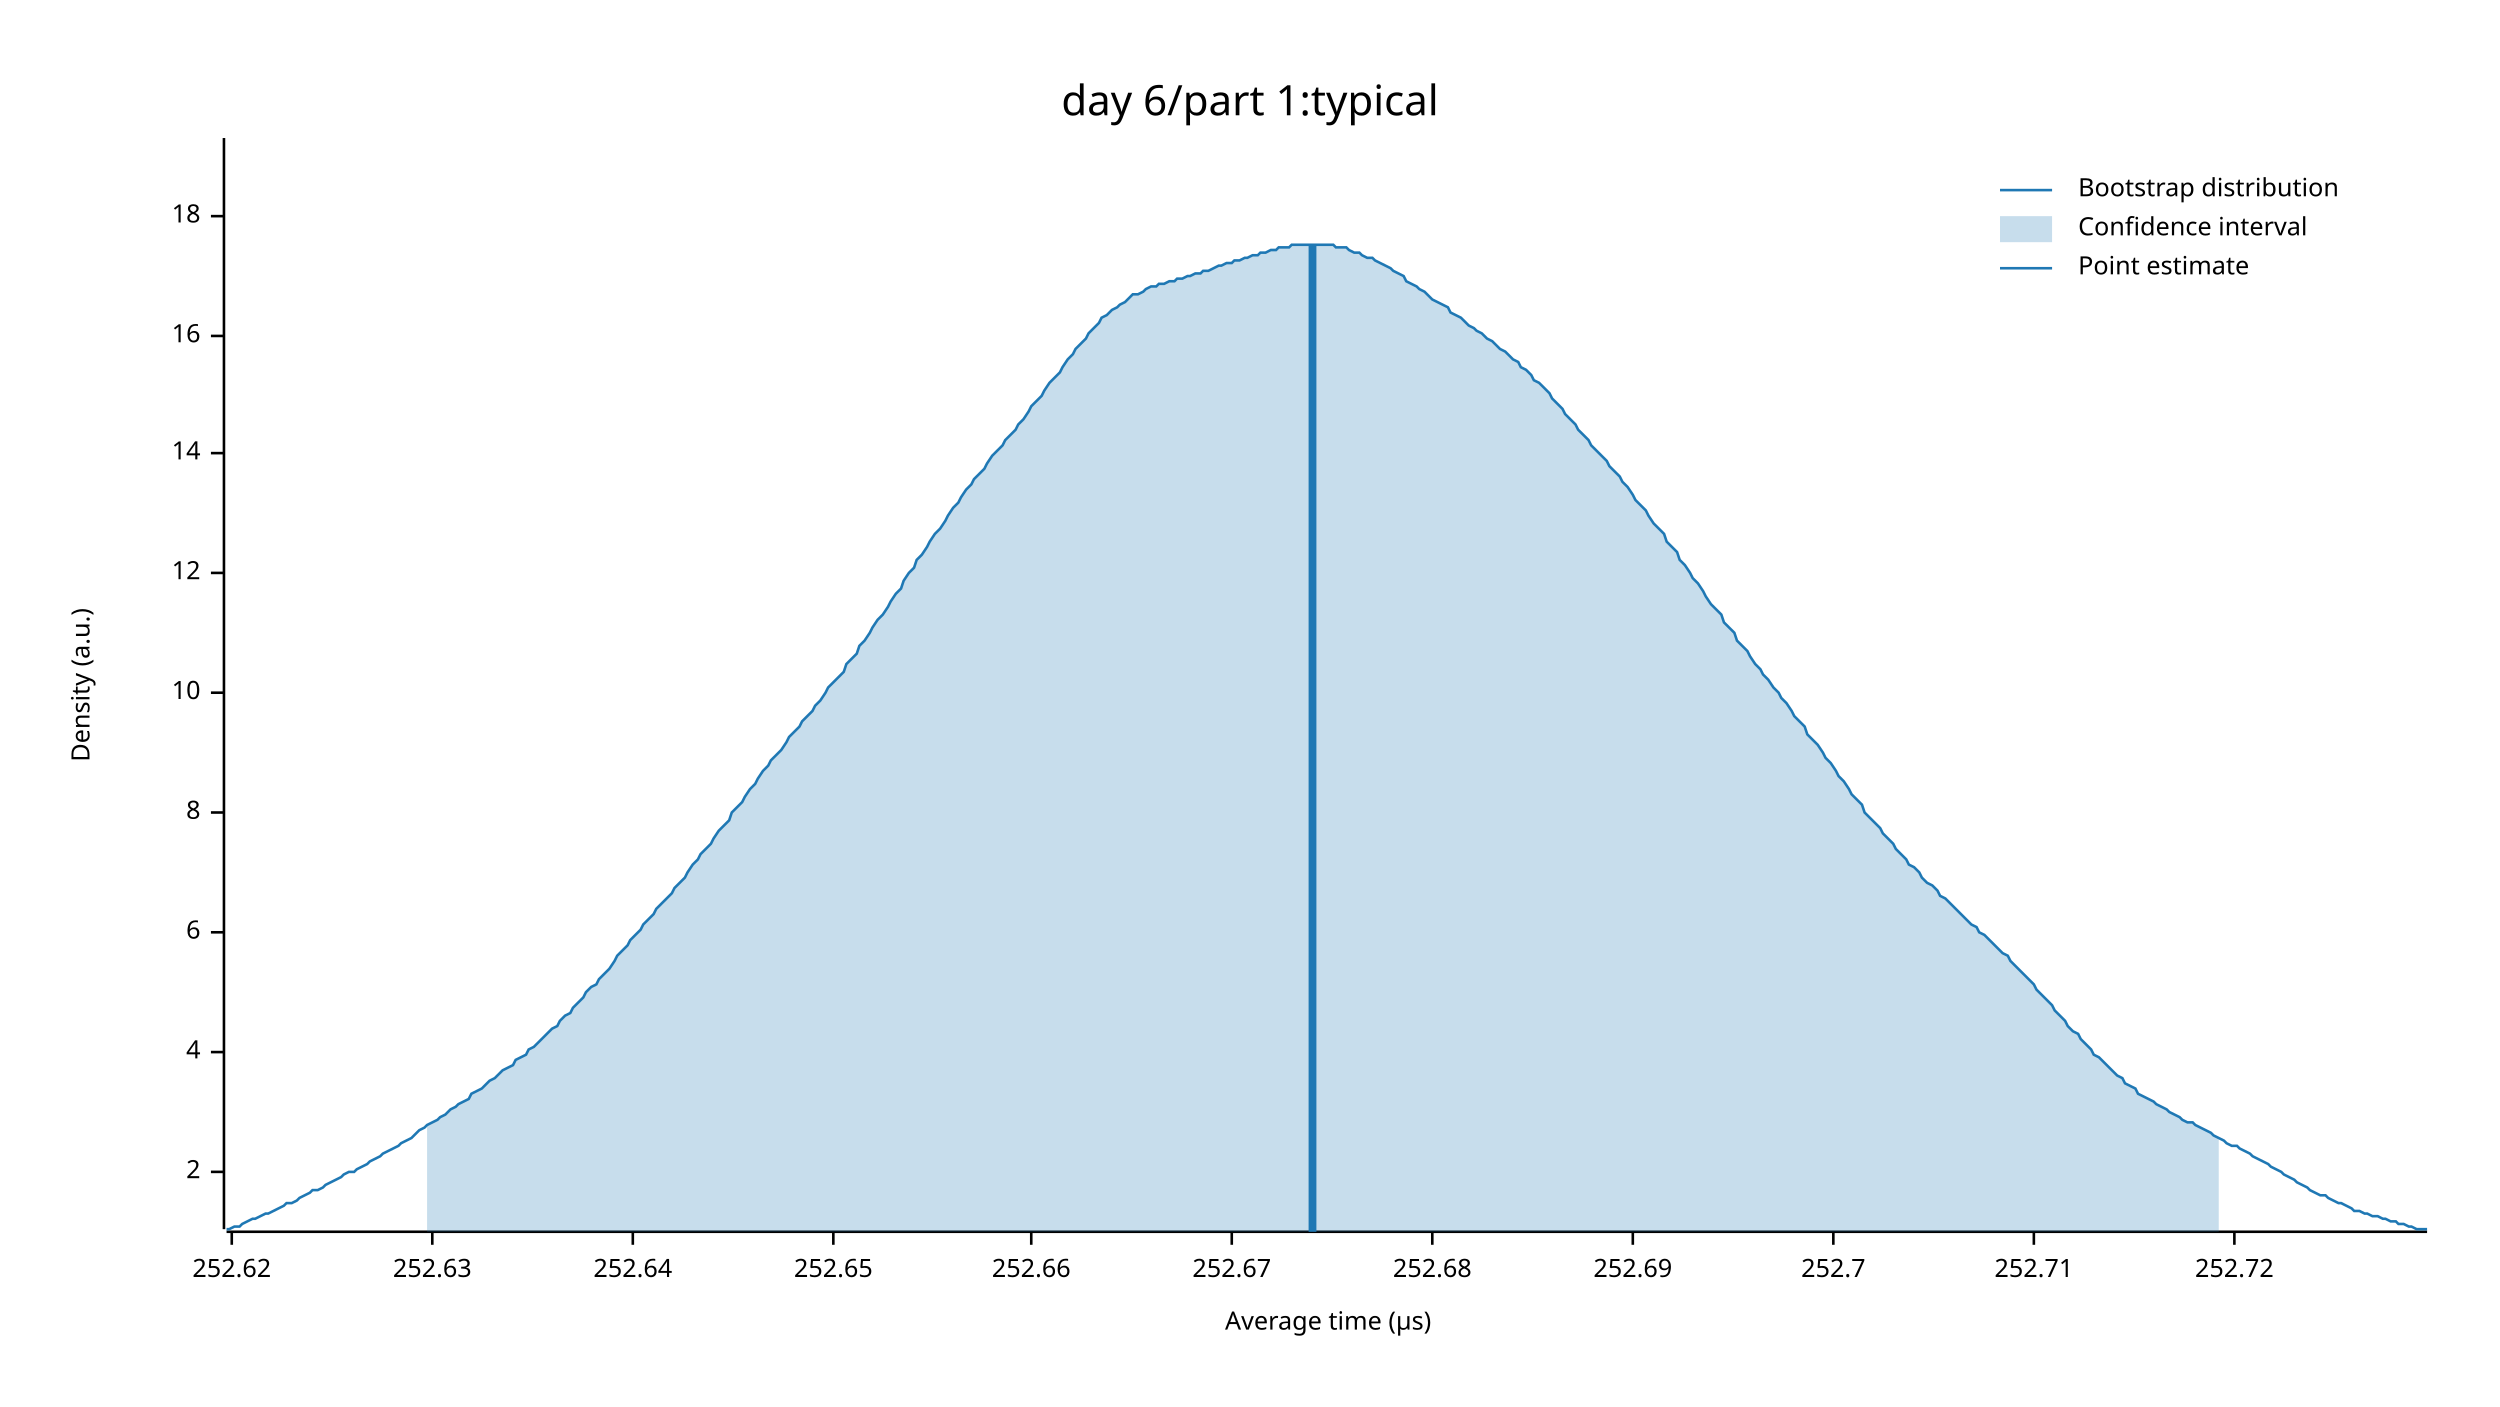
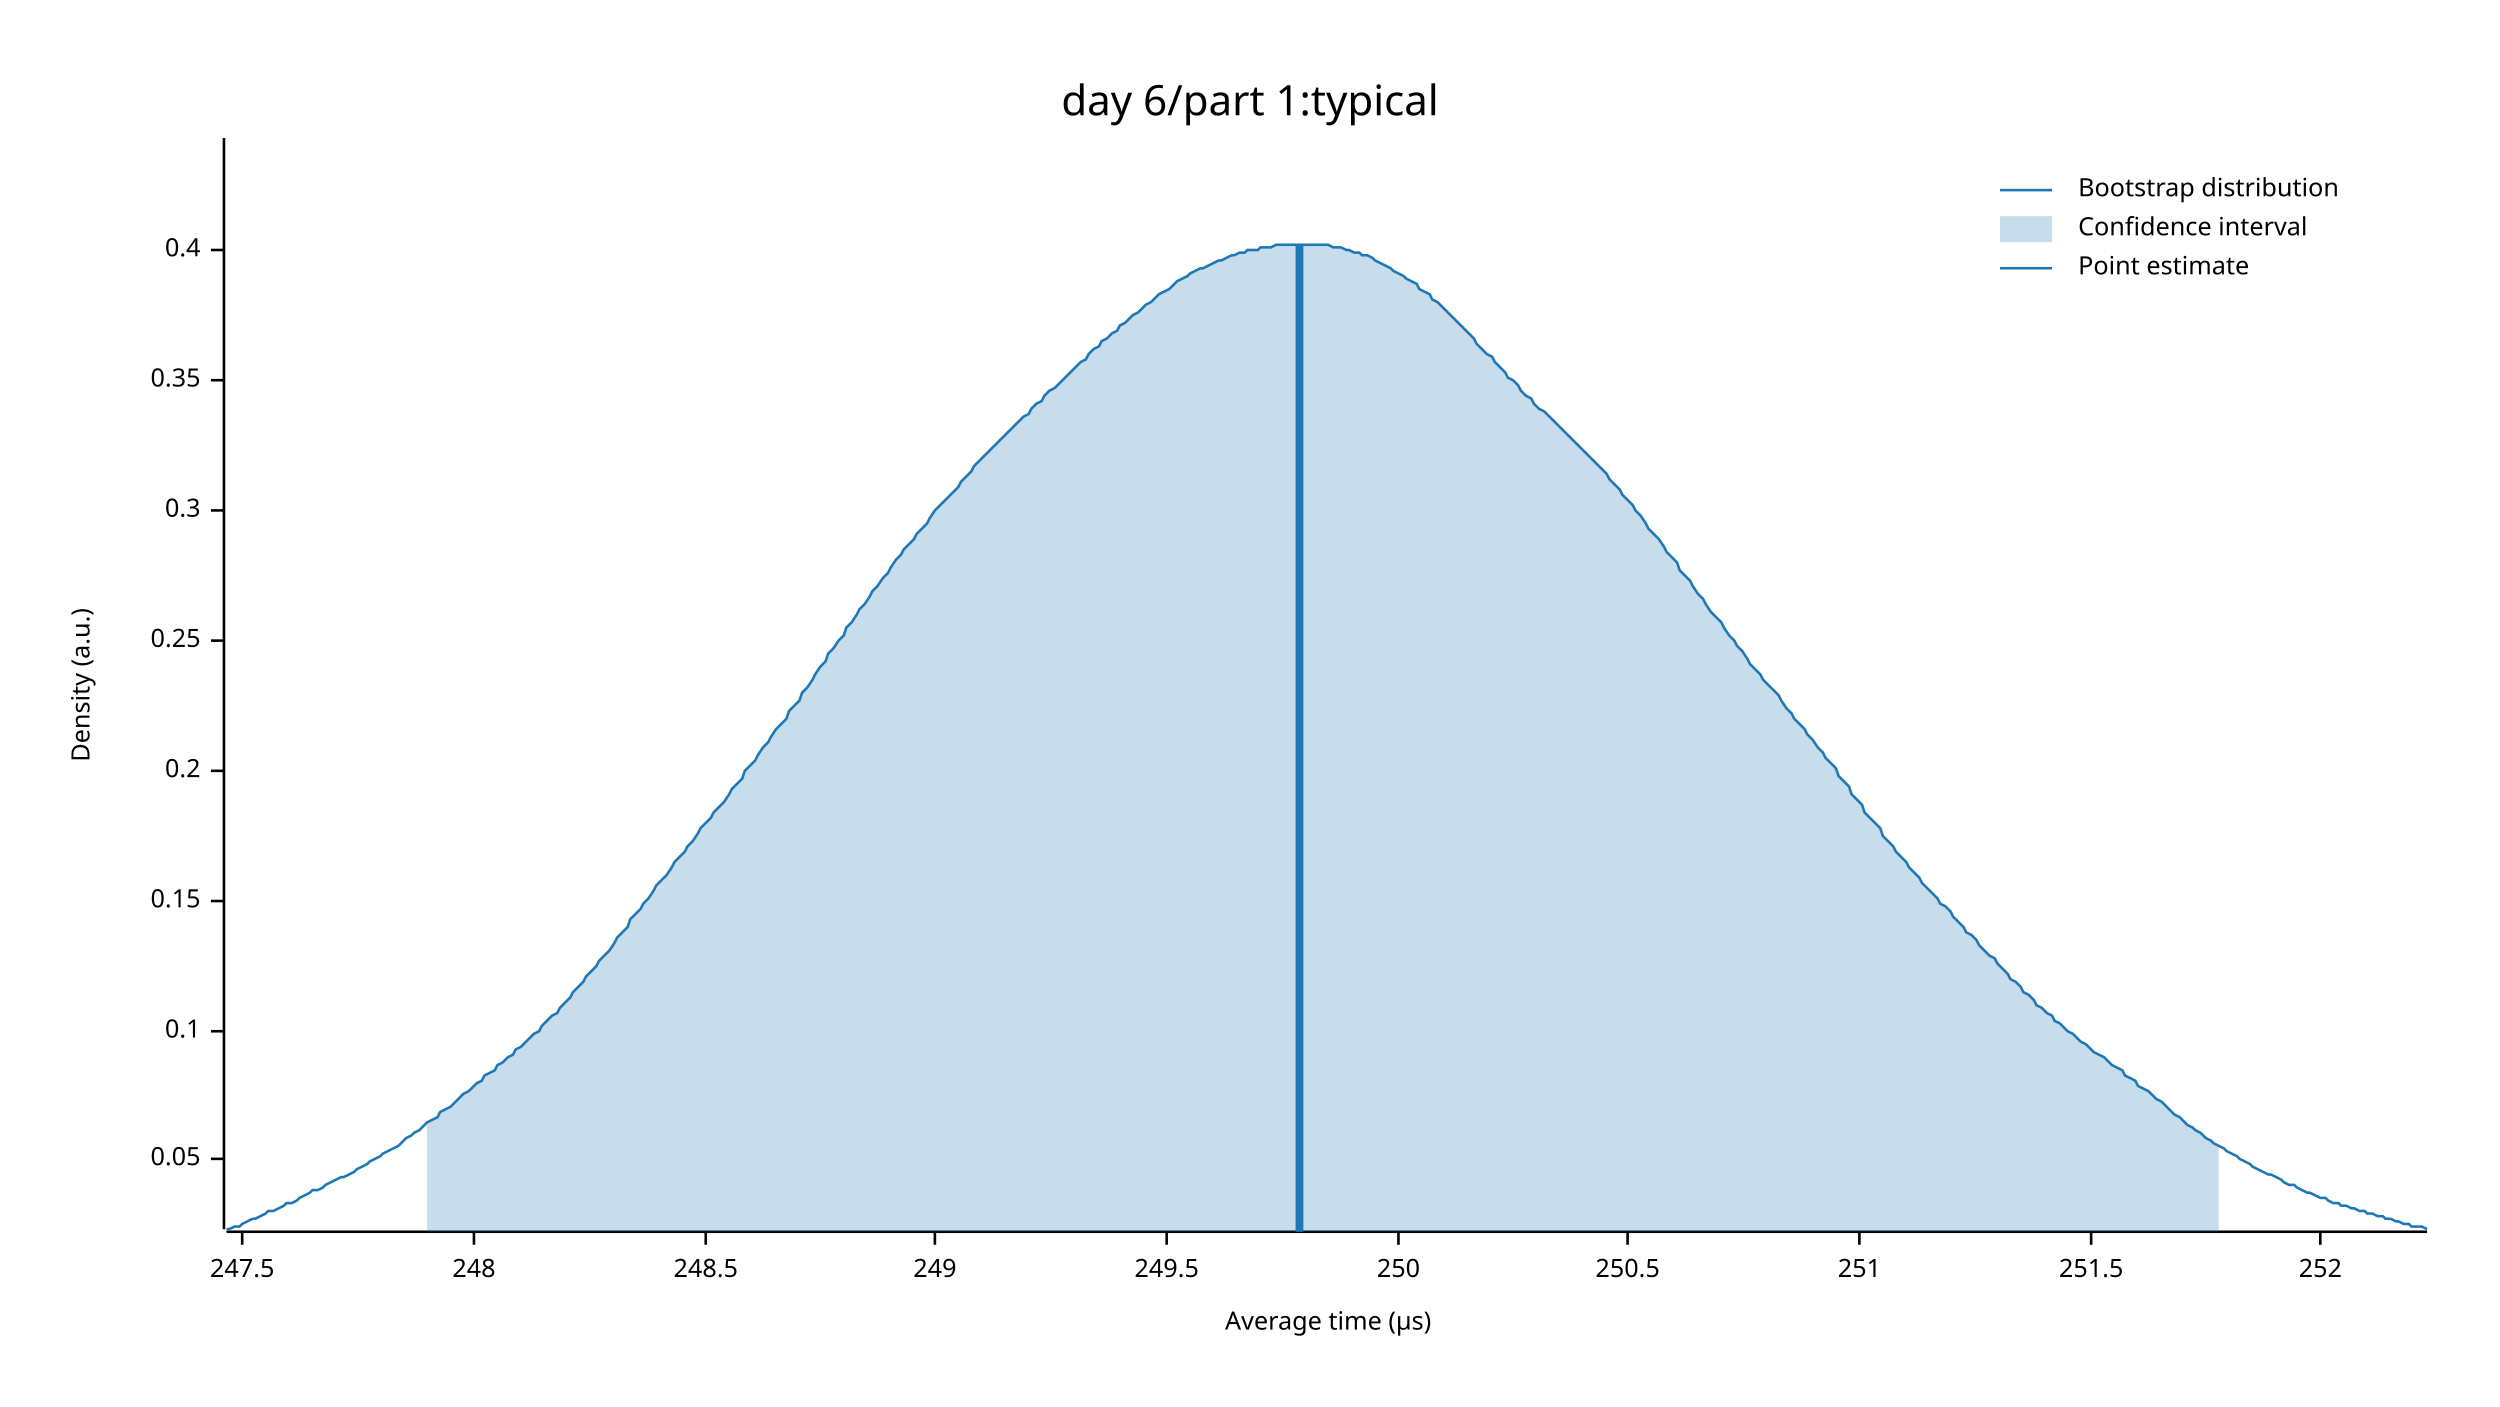
<svg xmlns="http://www.w3.org/2000/svg" width="960" height="540" viewBox="0 0 960 540">
  <text x="480" y="32" dy="0.76em" text-anchor="middle" font-family="sans-serif" font-size="16.129" opacity="1" fill="#000000">
day 6/part 1:typical
</text>
  <text x="27" y="263" dy="0.76em" text-anchor="middle" font-family="sans-serif" font-size="9.677" opacity="1" fill="#000000" transform="rotate(270, 27, 263)">
Density (a.u.)
</text>
  <text x="510" y="513" dy="-0.5ex" text-anchor="middle" font-family="sans-serif" font-size="9.677" opacity="1" fill="#000000">
Average time (µs)
</text>
  <polyline fill="none" opacity="1" stroke="#000000" stroke-width="1" points="86,53 86,472 " />
-   <text x="77" y="450" dy="0.5ex" text-anchor="end" font-family="sans-serif" font-size="9.677" opacity="1" fill="#000000">
- 2
+   <text x="77" y="445" dy="0.5ex" text-anchor="end" font-family="sans-serif" font-size="9.677" opacity="1" fill="#000000">
+ 0.05
</text>
-   <polyline fill="none" opacity="1" stroke="#000000" stroke-width="1" points="81,450 86,450 " />
-   <text x="77" y="404" dy="0.5ex" text-anchor="end" font-family="sans-serif" font-size="9.677" opacity="1" fill="#000000">
- 4
+   <polyline fill="none" opacity="1" stroke="#000000" stroke-width="1" points="81,445 86,445 " />
+   <text x="77" y="396" dy="0.5ex" text-anchor="end" font-family="sans-serif" font-size="9.677" opacity="1" fill="#000000">
+ 0.1
</text>
-   <polyline fill="none" opacity="1" stroke="#000000" stroke-width="1" points="81,404 86,404 " />
-   <text x="77" y="358" dy="0.5ex" text-anchor="end" font-family="sans-serif" font-size="9.677" opacity="1" fill="#000000">
- 6
+   <polyline fill="none" opacity="1" stroke="#000000" stroke-width="1" points="81,396 86,396 " />
+   <text x="77" y="346" dy="0.5ex" text-anchor="end" font-family="sans-serif" font-size="9.677" opacity="1" fill="#000000">
+ 0.15
</text>
-   <polyline fill="none" opacity="1" stroke="#000000" stroke-width="1" points="81,358 86,358 " />
-   <text x="77" y="312" dy="0.5ex" text-anchor="end" font-family="sans-serif" font-size="9.677" opacity="1" fill="#000000">
- 8
+   <polyline fill="none" opacity="1" stroke="#000000" stroke-width="1" points="81,346 86,346 " />
+   <text x="77" y="296" dy="0.5ex" text-anchor="end" font-family="sans-serif" font-size="9.677" opacity="1" fill="#000000">
+ 0.2
</text>
-   <polyline fill="none" opacity="1" stroke="#000000" stroke-width="1" points="81,312 86,312 " />
-   <text x="77" y="266" dy="0.5ex" text-anchor="end" font-family="sans-serif" font-size="9.677" opacity="1" fill="#000000">
- 10
+   <polyline fill="none" opacity="1" stroke="#000000" stroke-width="1" points="81,296 86,296 " />
+   <text x="77" y="246" dy="0.5ex" text-anchor="end" font-family="sans-serif" font-size="9.677" opacity="1" fill="#000000">
+ 0.25
</text>
-   <polyline fill="none" opacity="1" stroke="#000000" stroke-width="1" points="81,266 86,266 " />
-   <text x="77" y="220" dy="0.5ex" text-anchor="end" font-family="sans-serif" font-size="9.677" opacity="1" fill="#000000">
- 12
+   <polyline fill="none" opacity="1" stroke="#000000" stroke-width="1" points="81,246 86,246 " />
+   <text x="77" y="196" dy="0.5ex" text-anchor="end" font-family="sans-serif" font-size="9.677" opacity="1" fill="#000000">
+ 0.3
</text>
-   <polyline fill="none" opacity="1" stroke="#000000" stroke-width="1" points="81,220 86,220 " />
-   <text x="77" y="174" dy="0.5ex" text-anchor="end" font-family="sans-serif" font-size="9.677" opacity="1" fill="#000000">
- 14
+   <polyline fill="none" opacity="1" stroke="#000000" stroke-width="1" points="81,196 86,196 " />
+   <text x="77" y="146" dy="0.5ex" text-anchor="end" font-family="sans-serif" font-size="9.677" opacity="1" fill="#000000">
+ 0.35
</text>
-   <polyline fill="none" opacity="1" stroke="#000000" stroke-width="1" points="81,174 86,174 " />
-   <text x="77" y="129" dy="0.5ex" text-anchor="end" font-family="sans-serif" font-size="9.677" opacity="1" fill="#000000">
- 16
+   <polyline fill="none" opacity="1" stroke="#000000" stroke-width="1" points="81,146 86,146 " />
+   <text x="77" y="96" dy="0.5ex" text-anchor="end" font-family="sans-serif" font-size="9.677" opacity="1" fill="#000000">
+ 0.4
</text>
-   <polyline fill="none" opacity="1" stroke="#000000" stroke-width="1" points="81,129 86,129 " />
-   <text x="77" y="83" dy="0.5ex" text-anchor="end" font-family="sans-serif" font-size="9.677" opacity="1" fill="#000000">
- 18
+   <polyline fill="none" opacity="1" stroke="#000000" stroke-width="1" points="81,96 86,96 " />
+   <polyline fill="none" opacity="1" stroke="#000000" stroke-width="1" points="87,473 932,473 " />
+   <text x="93" y="483" dy="0.76em" text-anchor="middle" font-family="sans-serif" font-size="9.677" opacity="1" fill="#000000">
+ 247.5
</text>
-   <polyline fill="none" opacity="1" stroke="#000000" stroke-width="1" points="81,83 86,83 " />
-   <polyline fill="none" opacity="1" stroke="#000000" stroke-width="1" points="87,473 932,473 " />
-   <text x="89" y="483" dy="0.76em" text-anchor="middle" font-family="sans-serif" font-size="9.677" opacity="1" fill="#000000">
- 252.62
+   <polyline fill="none" opacity="1" stroke="#000000" stroke-width="1" points="93,473 93,478 " />
+   <text x="182" y="483" dy="0.76em" text-anchor="middle" font-family="sans-serif" font-size="9.677" opacity="1" fill="#000000">
+ 248
</text>
-   <polyline fill="none" opacity="1" stroke="#000000" stroke-width="1" points="89,473 89,478 " />
-   <text x="166" y="483" dy="0.76em" text-anchor="middle" font-family="sans-serif" font-size="9.677" opacity="1" fill="#000000">
- 252.63
+   <polyline fill="none" opacity="1" stroke="#000000" stroke-width="1" points="182,473 182,478 " />
+   <text x="271" y="483" dy="0.76em" text-anchor="middle" font-family="sans-serif" font-size="9.677" opacity="1" fill="#000000">
+ 248.5
</text>
-   <polyline fill="none" opacity="1" stroke="#000000" stroke-width="1" points="166,473 166,478 " />
-   <text x="243" y="483" dy="0.76em" text-anchor="middle" font-family="sans-serif" font-size="9.677" opacity="1" fill="#000000">
- 252.64
+   <polyline fill="none" opacity="1" stroke="#000000" stroke-width="1" points="271,473 271,478 " />
+   <text x="359" y="483" dy="0.76em" text-anchor="middle" font-family="sans-serif" font-size="9.677" opacity="1" fill="#000000">
+ 249
</text>
-   <polyline fill="none" opacity="1" stroke="#000000" stroke-width="1" points="243,473 243,478 " />
-   <text x="320" y="483" dy="0.76em" text-anchor="middle" font-family="sans-serif" font-size="9.677" opacity="1" fill="#000000">
- 252.65
+   <polyline fill="none" opacity="1" stroke="#000000" stroke-width="1" points="359,473 359,478 " />
+   <text x="448" y="483" dy="0.76em" text-anchor="middle" font-family="sans-serif" font-size="9.677" opacity="1" fill="#000000">
+ 249.5
</text>
-   <polyline fill="none" opacity="1" stroke="#000000" stroke-width="1" points="320,473 320,478 " />
-   <text x="396" y="483" dy="0.76em" text-anchor="middle" font-family="sans-serif" font-size="9.677" opacity="1" fill="#000000">
- 252.66
+   <polyline fill="none" opacity="1" stroke="#000000" stroke-width="1" points="448,473 448,478 " />
+   <text x="537" y="483" dy="0.76em" text-anchor="middle" font-family="sans-serif" font-size="9.677" opacity="1" fill="#000000">
+ 250
</text>
-   <polyline fill="none" opacity="1" stroke="#000000" stroke-width="1" points="396,473 396,478 " />
-   <text x="473" y="483" dy="0.76em" text-anchor="middle" font-family="sans-serif" font-size="9.677" opacity="1" fill="#000000">
- 252.67
+   <polyline fill="none" opacity="1" stroke="#000000" stroke-width="1" points="537,473 537,478 " />
+   <text x="625" y="483" dy="0.76em" text-anchor="middle" font-family="sans-serif" font-size="9.677" opacity="1" fill="#000000">
+ 250.5
</text>
-   <polyline fill="none" opacity="1" stroke="#000000" stroke-width="1" points="473,473 473,478 " />
-   <text x="550" y="483" dy="0.76em" text-anchor="middle" font-family="sans-serif" font-size="9.677" opacity="1" fill="#000000">
- 252.68
+   <polyline fill="none" opacity="1" stroke="#000000" stroke-width="1" points="625,473 625,478 " />
+   <text x="714" y="483" dy="0.76em" text-anchor="middle" font-family="sans-serif" font-size="9.677" opacity="1" fill="#000000">
+ 251
</text>
-   <polyline fill="none" opacity="1" stroke="#000000" stroke-width="1" points="550,473 550,478 " />
-   <text x="627" y="483" dy="0.76em" text-anchor="middle" font-family="sans-serif" font-size="9.677" opacity="1" fill="#000000">
- 252.69
+   <polyline fill="none" opacity="1" stroke="#000000" stroke-width="1" points="714,473 714,478 " />
+   <text x="803" y="483" dy="0.76em" text-anchor="middle" font-family="sans-serif" font-size="9.677" opacity="1" fill="#000000">
+ 251.5
</text>
-   <polyline fill="none" opacity="1" stroke="#000000" stroke-width="1" points="627,473 627,478 " />
-   <text x="704" y="483" dy="0.76em" text-anchor="middle" font-family="sans-serif" font-size="9.677" opacity="1" fill="#000000">
- 252.7
+   <polyline fill="none" opacity="1" stroke="#000000" stroke-width="1" points="803,473 803,478 " />
+   <text x="891" y="483" dy="0.76em" text-anchor="middle" font-family="sans-serif" font-size="9.677" opacity="1" fill="#000000">
+ 252
</text>
-   <polyline fill="none" opacity="1" stroke="#000000" stroke-width="1" points="704,473 704,478 " />
-   <text x="781" y="483" dy="0.76em" text-anchor="middle" font-family="sans-serif" font-size="9.677" opacity="1" fill="#000000">
- 252.71
- </text>
-   <polyline fill="none" opacity="1" stroke="#000000" stroke-width="1" points="781,473 781,478 " />
-   <text x="858" y="483" dy="0.76em" text-anchor="middle" font-family="sans-serif" font-size="9.677" opacity="1" fill="#000000">
- 252.72
- </text>
-   <polyline fill="none" opacity="1" stroke="#000000" stroke-width="1" points="858,473 858,478 " />
-   <polyline fill="none" opacity="1" stroke="#1F78B4" stroke-width="1" points="87,472 88,472 90,471 92,471 93,470 95,469 97,468 98,468 100,467 102,466 103,466 105,465 107,464 109,463 110,462 112,462 114,461 115,460 117,459 119,458 120,457 122,457 124,456 125,455 127,454 129,453 131,452 132,451 134,450 136,450 137,449 139,448 141,447 142,446 144,445 146,444 147,443 149,442 151,441 153,440 154,439 156,438 158,437 159,436 161,434 163,433 164,432 166,431 168,430 169,429 171,428 173,426 175,425 176,424 178,423 180,422 181,420 183,419 185,418 186,417 188,415 190,414 191,413 193,411 195,410 197,409 198,407 200,406 202,405 203,403 205,402 207,400 208,399 210,397 212,395 214,394 215,392 217,390 219,389 220,387 222,385 224,383 225,381 227,379 229,378 230,376 232,374 234,372 236,369 237,367 239,365 241,363 242,361 244,359 246,357 247,355 249,353 251,351 252,349 254,347 256,345 258,343 259,341 261,339 263,337 264,335 266,332 268,330 269,328 271,326 273,324 274,322 276,319 278,317 280,315 281,312 283,310 285,308 286,306 288,303 290,301 291,299 293,296 295,294 296,292 298,290 300,288 302,285 303,283 305,281 307,279 308,277 310,275 312,273 313,271 315,269 317,266 318,264 320,262 322,260 324,258 325,255 327,253 329,251 330,248 332,246 334,243 335,241 337,238 339,236 341,233 342,231 344,228 346,226 347,223 349,220 351,218 352,215 354,213 356,210 357,208 359,205 361,203 363,200 364,198 366,195 368,193 369,191 371,188 373,186 374,184 376,182 378,180 379,178 381,175 383,173 385,171 386,169 388,167 390,165 391,163 393,161 395,158 396,156 398,154 400,152 401,150 403,147 405,145 407,143 408,141 410,138 412,136 413,134 415,132 417,130 418,128 420,126 422,124 423,122 425,121 427,119 429,118 430,117 432,116 434,114 435,113 437,113 439,112 440,111 442,110 444,110 445,109 447,109 449,108 451,108 452,107 454,107 456,106 457,106 459,105 461,105 462,104 464,104 466,103 468,102 469,102 471,101 473,101 474,100 476,100 478,99 479,99 481,98 483,98 484,97 486,97 488,96 490,96 491,95 493,95 495,95 496,94 498,94 500,94 501,94 503,94 505,94 506,94 508,94 510,94 512,94 513,95 515,95 517,95 518,96 520,97 522,97 523,98 525,99 527,99 528,100 530,101 532,102 534,103 535,104 537,105 539,106 540,108 542,109 544,110 545,111 547,112 549,114 550,115 552,116 554,117 556,118 557,120 559,121 561,122 562,123 564,125 566,126 567,127 569,128 571,130 573,131 574,132 576,134 578,135 579,136 581,138 583,139 584,141 586,142 588,144 589,146 591,147 593,149 595,151 596,153 598,155 600,157 601,159 603,161 605,163 606,165 608,167 610,169 611,171 613,173 615,175 617,177 618,179 620,181 622,183 623,185 625,187 627,190 628,192 630,194 632,196 633,198 635,201 637,203 639,205 640,208 642,210 644,212 645,215 647,217 649,220 650,222 652,224 654,227 655,229 657,232 659,234 661,236 662,239 664,241 666,243 667,246 669,248 671,250 672,252 674,255 676,257 677,259 679,261 681,264 683,266 684,268 686,270 688,273 689,275 691,277 693,279 694,282 696,284 698,286 700,289 701,291 703,293 705,296 706,298 708,300 710,303 711,305 713,307 715,309 716,312 718,314 720,316 722,318 723,320 725,322 727,324 728,326 730,328 732,330 733,332 735,333 737,335 738,337 740,339 742,340 744,342 745,344 747,345 749,347 750,348 752,350 754,352 755,353 757,355 759,356 760,358 762,359 764,361 766,363 767,364 769,366 771,367 772,369 774,371 776,373 777,374 779,376 781,378 782,380 784,382 786,384 788,386 789,388 791,390 793,392 794,394 796,396 798,397 799,399 801,401 803,403 804,405 806,406 808,408 810,410 811,411 813,413 815,414 816,416 818,417 820,418 821,420 823,421 825,422 827,423 828,424 830,425 832,426 833,427 835,428 837,429 838,430 840,431 842,431 843,432 845,433 847,434 849,435 850,436 852,437 854,438 855,439 857,440 859,440 860,441 862,442 864,443 865,444 867,445 869,446 871,447 872,448 874,449 876,450 877,451 879,452 881,453 882,454 884,455 886,456 887,457 889,458 891,459 893,459 894,460 896,461 898,462 899,462 901,463 903,464 904,465 906,465 908,466 909,466 911,467 913,467 915,468 916,468 918,469 920,469 921,470 923,470 925,471 926,471 928,472 930,472 932,472 " />
-   <polygon opacity="0.25" fill="#1F78B4" points="164,432 166,431 168,430 169,429 171,428 173,426 175,425 176,424 178,423 180,422 181,420 183,419 185,418 186,417 188,415 190,414 191,413 193,411 195,410 197,409 198,407 200,406 202,405 203,403 205,402 207,400 208,399 210,397 212,395 214,394 215,392 217,390 219,389 220,387 222,385 224,383 225,381 227,379 229,378 230,376 232,374 234,372 236,369 237,367 239,365 241,363 242,361 244,359 246,357 247,355 249,353 251,351 252,349 254,347 256,345 258,343 259,341 261,339 263,337 264,335 266,332 268,330 269,328 271,326 273,324 274,322 276,319 278,317 280,315 281,312 283,310 285,308 286,306 288,303 290,301 291,299 293,296 295,294 296,292 298,290 300,288 302,285 303,283 305,281 307,279 308,277 310,275 312,273 313,271 315,269 317,266 318,264 320,262 322,260 324,258 325,255 327,253 329,251 330,248 332,246 334,243 335,241 337,238 339,236 341,233 342,231 344,228 346,226 347,223 349,220 351,218 352,215 354,213 356,210 357,208 359,205 361,203 363,200 364,198 366,195 368,193 369,191 371,188 373,186 374,184 376,182 378,180 379,178 381,175 383,173 385,171 386,169 388,167 390,165 391,163 393,161 395,158 396,156 398,154 400,152 401,150 403,147 405,145 407,143 408,141 410,138 412,136 413,134 415,132 417,130 418,128 420,126 422,124 423,122 425,121 427,119 429,118 430,117 432,116 434,114 435,113 437,113 439,112 440,111 442,110 444,110 445,109 447,109 449,108 451,108 452,107 454,107 456,106 457,106 459,105 461,105 462,104 464,104 466,103 468,102 469,102 471,101 473,101 474,100 476,100 478,99 479,99 481,98 483,98 484,97 486,97 488,96 490,96 491,95 493,95 495,95 496,94 498,94 500,94 501,94 503,94 505,94 506,94 508,94 510,94 512,94 513,95 515,95 517,95 518,96 520,97 522,97 523,98 525,99 527,99 528,100 530,101 532,102 534,103 535,104 537,105 539,106 540,108 542,109 544,110 545,111 547,112 549,114 550,115 552,116 554,117 556,118 557,120 559,121 561,122 562,123 564,125 566,126 567,127 569,128 571,130 573,131 574,132 576,134 578,135 579,136 581,138 583,139 584,141 586,142 588,144 589,146 591,147 593,149 595,151 596,153 598,155 600,157 601,159 603,161 605,163 606,165 608,167 610,169 611,171 613,173 615,175 617,177 618,179 620,181 622,183 623,185 625,187 627,190 628,192 630,194 632,196 633,198 635,201 637,203 639,205 640,208 642,210 644,212 645,215 647,217 649,220 650,222 652,224 654,227 655,229 657,232 659,234 661,236 662,239 664,241 666,243 667,246 669,248 671,250 672,252 674,255 676,257 677,259 679,261 681,264 683,266 684,268 686,270 688,273 689,275 691,277 693,279 694,282 696,284 698,286 700,289 701,291 703,293 705,296 706,298 708,300 710,303 711,305 713,307 715,309 716,312 718,314 720,316 722,318 723,320 725,322 727,324 728,326 730,328 732,330 733,332 735,333 737,335 738,337 740,339 742,340 744,342 745,344 747,345 749,347 750,348 752,350 754,352 755,353 757,355 759,356 760,358 762,359 764,361 766,363 767,364 769,366 771,367 772,369 774,371 776,373 777,374 779,376 781,378 782,380 784,382 786,384 788,386 789,388 791,390 793,392 794,394 796,396 798,397 799,399 801,401 803,403 804,405 806,406 808,408 810,410 811,411 813,413 815,414 816,416 818,417 820,418 821,420 823,421 825,422 827,423 828,424 830,425 832,426 833,427 835,428 837,429 838,430 840,431 842,431 843,432 845,433 847,434 849,435 850,436 852,437 852,473 164,473 " />
-   <polyline fill="none" opacity="1" stroke="#1F78B4" stroke-width="3" points="504,473 504,94 " />
+   <polyline fill="none" opacity="1" stroke="#000000" stroke-width="1" points="891,473 891,478 " />
+   <polyline fill="none" opacity="1" stroke="#1F78B4" stroke-width="1" points="87,472 88,472 90,471 92,471 93,470 95,469 97,468 98,468 100,467 102,466 103,465 105,465 107,464 109,463 110,462 112,462 114,461 115,460 117,459 119,458 120,457 122,457 124,456 125,455 127,454 129,453 131,452 132,452 134,451 136,450 137,449 139,448 141,447 142,446 144,445 146,444 147,443 149,442 151,441 153,440 154,439 156,437 158,436 159,435 161,434 163,432 164,431 166,430 168,429 169,427 171,426 173,425 175,423 176,422 178,420 180,419 181,418 183,416 185,415 186,413 188,412 190,411 191,409 193,408 195,406 197,405 198,403 200,402 202,400 203,399 205,397 207,396 208,394 210,392 212,390 214,389 215,387 217,385 219,383 220,381 222,379 224,377 225,375 227,373 229,371 230,369 232,367 234,365 236,362 237,360 239,358 241,356 242,353 244,351 246,349 247,347 249,345 251,342 252,340 254,338 256,336 258,333 259,331 261,329 263,327 264,325 266,323 268,320 269,318 271,316 273,314 274,312 276,310 278,308 280,305 281,303 283,301 285,299 286,296 288,294 290,292 291,290 293,287 295,285 296,283 298,280 300,278 302,276 303,273 305,271 307,269 308,266 310,264 312,261 313,259 315,256 317,254 318,251 320,249 322,246 324,244 325,241 327,239 329,236 330,234 332,232 334,229 335,227 337,225 339,222 341,220 342,218 344,215 346,213 347,211 349,209 351,207 352,205 354,203 356,201 357,199 359,196 361,194 363,192 364,191 366,189 368,187 369,185 371,183 373,181 374,179 376,177 378,175 379,174 381,172 383,170 385,168 386,167 388,165 390,163 391,162 393,160 395,159 396,157 398,155 400,154 401,152 403,150 405,149 407,147 408,146 410,144 412,142 413,141 415,139 417,138 418,136 420,134 422,133 423,131 425,130 427,128 429,127 430,125 432,124 434,122 435,121 437,120 439,118 440,117 442,116 444,114 445,113 447,112 449,111 451,109 452,108 454,107 456,106 457,105 459,104 461,103 462,103 464,102 466,101 468,100 469,100 471,99 473,98 474,98 476,97 478,97 479,96 481,96 483,96 484,95 486,95 488,95 490,94 491,94 493,94 495,94 496,94 498,94 500,94 501,94 503,94 505,94 506,94 508,94 510,94 512,95 513,95 515,95 517,96 518,96 520,97 522,97 523,98 525,98 527,99 528,100 530,101 532,102 534,103 535,104 537,105 539,106 540,107 542,108 544,109 545,111 547,112 549,113 550,115 552,116 554,118 556,120 557,121 559,123 561,125 562,126 564,128 566,130 567,132 569,134 571,136 573,137 574,139 576,141 578,143 579,145 581,146 583,148 584,150 586,152 588,153 589,155 591,157 593,158 595,160 596,161 598,163 600,165 601,166 603,168 605,170 606,171 608,173 610,175 611,176 613,178 615,180 617,182 618,184 620,186 622,188 623,190 625,192 627,194 628,196 630,198 632,201 633,203 635,205 637,207 639,210 640,212 642,214 644,216 645,219 647,221 649,223 650,225 652,228 654,230 655,232 657,235 659,237 661,239 662,241 664,244 666,246 667,248 669,250 671,253 672,255 674,257 676,259 677,261 679,263 681,265 683,267 684,269 686,272 688,274 689,276 691,278 693,280 694,282 696,284 698,287 700,289 701,291 703,293 705,295 706,298 708,300 710,302 711,305 713,307 715,309 716,312 718,314 720,316 722,318 723,321 725,323 727,325 728,327 730,329 732,331 733,333 735,335 737,337 738,339 740,341 742,343 744,345 745,347 747,348 749,350 750,352 752,354 754,356 755,358 757,359 759,361 760,363 762,365 764,367 766,368 767,370 769,372 771,374 772,376 774,377 776,379 777,381 779,382 781,384 782,386 784,387 786,389 788,390 789,392 791,393 793,395 794,396 796,397 798,399 799,400 801,401 803,403 804,404 806,405 808,406 810,408 811,409 813,410 815,411 816,413 818,414 820,415 821,417 823,418 825,419 827,421 828,422 830,423 832,425 833,426 835,428 837,429 838,430 840,432 842,433 843,434 845,435 847,437 849,438 850,439 852,440 854,441 855,442 857,443 859,444 860,445 862,446 864,447 865,448 867,449 869,450 871,451 872,451 874,452 876,453 877,454 879,455 881,455 882,456 884,457 886,458 887,458 889,459 891,460 893,460 894,461 896,462 898,462 899,463 901,463 903,464 904,464 906,465 908,465 909,466 911,466 913,467 915,467 916,468 918,468 920,469 921,469 923,470 925,470 926,471 928,471 930,471 932,472 " />
+   <polygon opacity="0.25" fill="#1F78B4" points="164,431 166,430 168,429 169,427 171,426 173,425 175,423 176,422 178,420 180,419 181,418 183,416 185,415 186,413 188,412 190,411 191,409 193,408 195,406 197,405 198,403 200,402 202,400 203,399 205,397 207,396 208,394 210,392 212,390 214,389 215,387 217,385 219,383 220,381 222,379 224,377 225,375 227,373 229,371 230,369 232,367 234,365 236,362 237,360 239,358 241,356 242,353 244,351 246,349 247,347 249,345 251,342 252,340 254,338 256,336 258,333 259,331 261,329 263,327 264,325 266,323 268,320 269,318 271,316 273,314 274,312 276,310 278,308 280,305 281,303 283,301 285,299 286,296 288,294 290,292 291,290 293,287 295,285 296,283 298,280 300,278 302,276 303,273 305,271 307,269 308,266 310,264 312,261 313,259 315,256 317,254 318,251 320,249 322,246 324,244 325,241 327,239 329,236 330,234 332,232 334,229 335,227 337,225 339,222 341,220 342,218 344,215 346,213 347,211 349,209 351,207 352,205 354,203 356,201 357,199 359,196 361,194 363,192 364,191 366,189 368,187 369,185 371,183 373,181 374,179 376,177 378,175 379,174 381,172 383,170 385,168 386,167 388,165 390,163 391,162 393,160 395,159 396,157 398,155 400,154 401,152 403,150 405,149 407,147 408,146 410,144 412,142 413,141 415,139 417,138 418,136 420,134 422,133 423,131 425,130 427,128 429,127 430,125 432,124 434,122 435,121 437,120 439,118 440,117 442,116 444,114 445,113 447,112 449,111 451,109 452,108 454,107 456,106 457,105 459,104 461,103 462,103 464,102 466,101 468,100 469,100 471,99 473,98 474,98 476,97 478,97 479,96 481,96 483,96 484,95 486,95 488,95 490,94 491,94 493,94 495,94 496,94 498,94 500,94 501,94 503,94 505,94 506,94 508,94 510,94 512,95 513,95 515,95 517,96 518,96 520,97 522,97 523,98 525,98 527,99 528,100 530,101 532,102 534,103 535,104 537,105 539,106 540,107 542,108 544,109 545,111 547,112 549,113 550,115 552,116 554,118 556,120 557,121 559,123 561,125 562,126 564,128 566,130 567,132 569,134 571,136 573,137 574,139 576,141 578,143 579,145 581,146 583,148 584,150 586,152 588,153 589,155 591,157 593,158 595,160 596,161 598,163 600,165 601,166 603,168 605,170 606,171 608,173 610,175 611,176 613,178 615,180 617,182 618,184 620,186 622,188 623,190 625,192 627,194 628,196 630,198 632,201 633,203 635,205 637,207 639,210 640,212 642,214 644,216 645,219 647,221 649,223 650,225 652,228 654,230 655,232 657,235 659,237 661,239 662,241 664,244 666,246 667,248 669,250 671,253 672,255 674,257 676,259 677,261 679,263 681,265 683,267 684,269 686,272 688,274 689,276 691,278 693,280 694,282 696,284 698,287 700,289 701,291 703,293 705,295 706,298 708,300 710,302 711,305 713,307 715,309 716,312 718,314 720,316 722,318 723,321 725,323 727,325 728,327 730,329 732,331 733,333 735,335 737,337 738,339 740,341 742,343 744,345 745,347 747,348 749,350 750,352 752,354 754,356 755,358 757,359 759,361 760,363 762,365 764,367 766,368 767,370 769,372 771,374 772,376 774,377 776,379 777,381 779,382 781,384 782,386 784,387 786,389 788,390 789,392 791,393 793,395 794,396 796,397 798,399 799,400 801,401 803,403 804,404 806,405 808,406 810,408 811,409 813,410 815,411 816,413 818,414 820,415 821,417 823,418 825,419 827,421 828,422 830,423 832,425 833,426 835,428 837,429 838,430 840,432 842,433 843,434 845,435 847,437 849,438 850,439 852,440 852,473 164,473 " />
+   <polyline fill="none" opacity="1" stroke="#1F78B4" stroke-width="3" points="499,473 499,94 " />
  <text x="798" y="68" dy="0.76em" text-anchor="start" font-family="sans-serif" font-size="9.677" opacity="1" fill="#000000">
Bootstrap distribution
</text>
  <text x="798" y="83" dy="0.76em" text-anchor="start" font-family="sans-serif" font-size="9.677" opacity="1" fill="#000000">
Confidence interval
</text>
  <text x="798" y="98" dy="0.76em" text-anchor="start" font-family="sans-serif" font-size="9.677" opacity="1" fill="#000000">
Point estimate
</text>
  <polyline fill="none" opacity="1" stroke="#1F78B4" stroke-width="1" points="768,73 788,73 " />
  <rect x="768" y="83" width="20" height="10" opacity="0.25" fill="#1F78B4" stroke="none" />
  <polyline fill="none" opacity="1" stroke="#1F78B4" stroke-width="1" points="768,103 788,103 " />
</svg>
